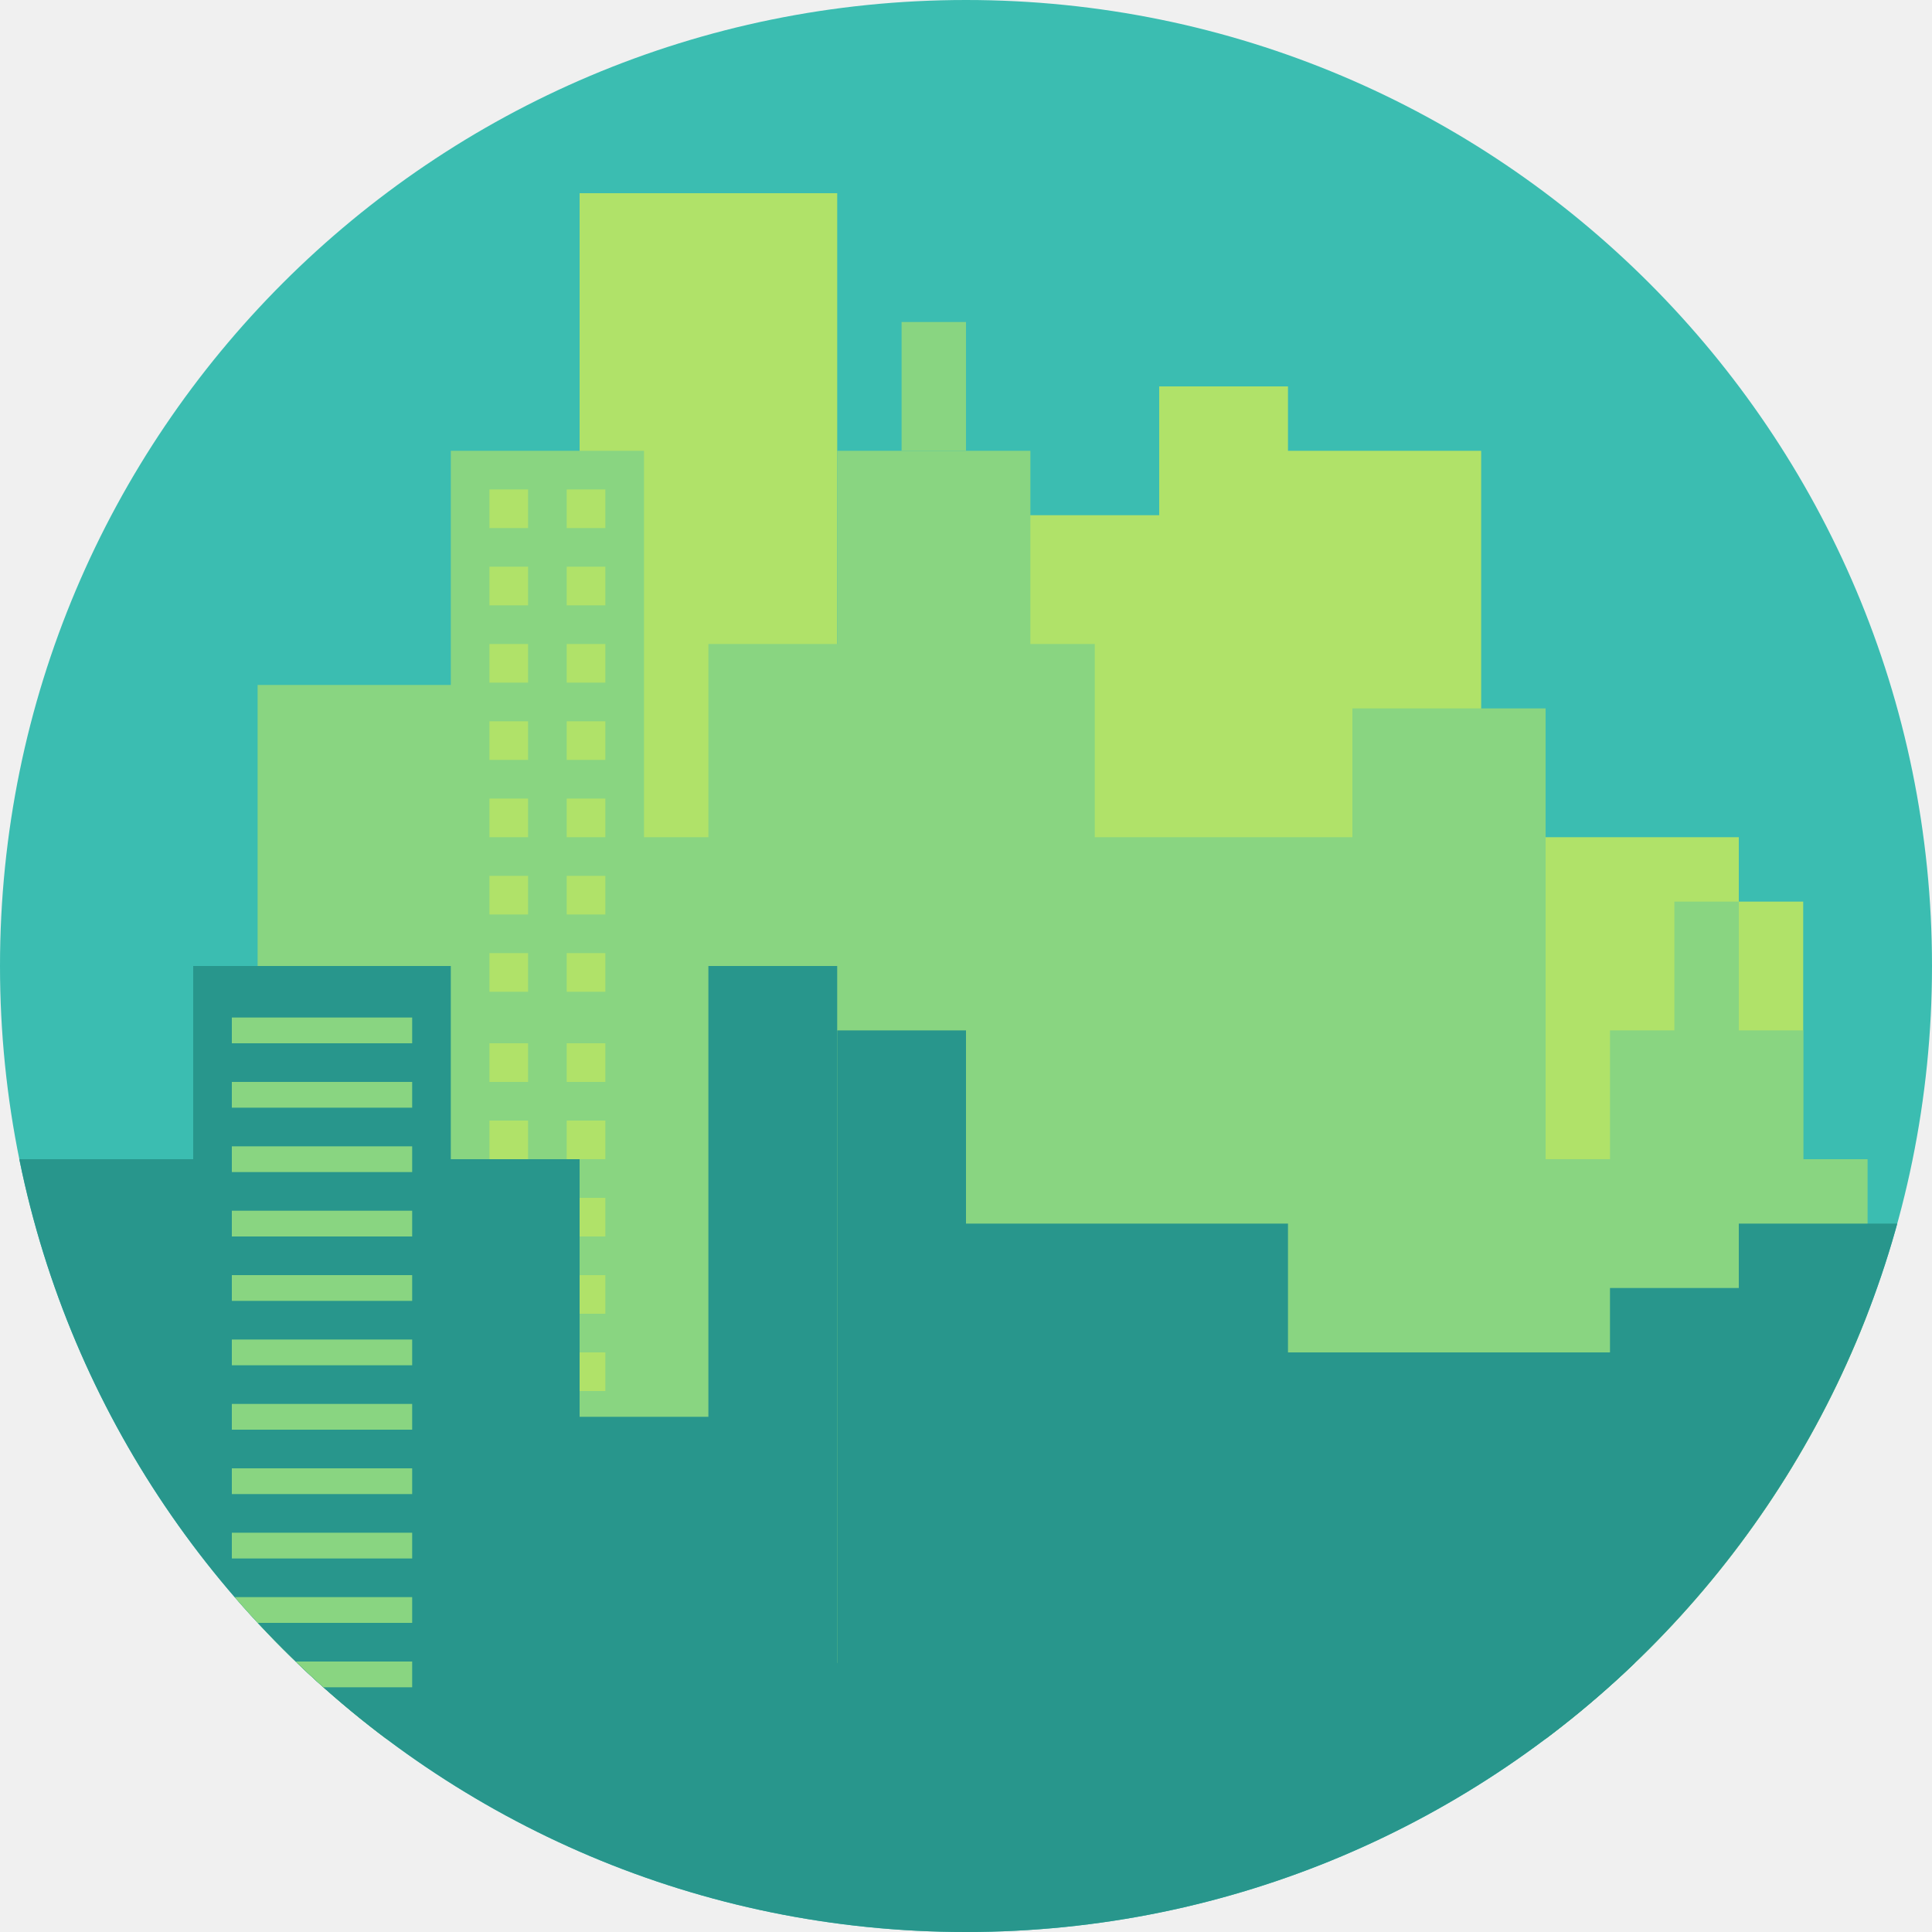
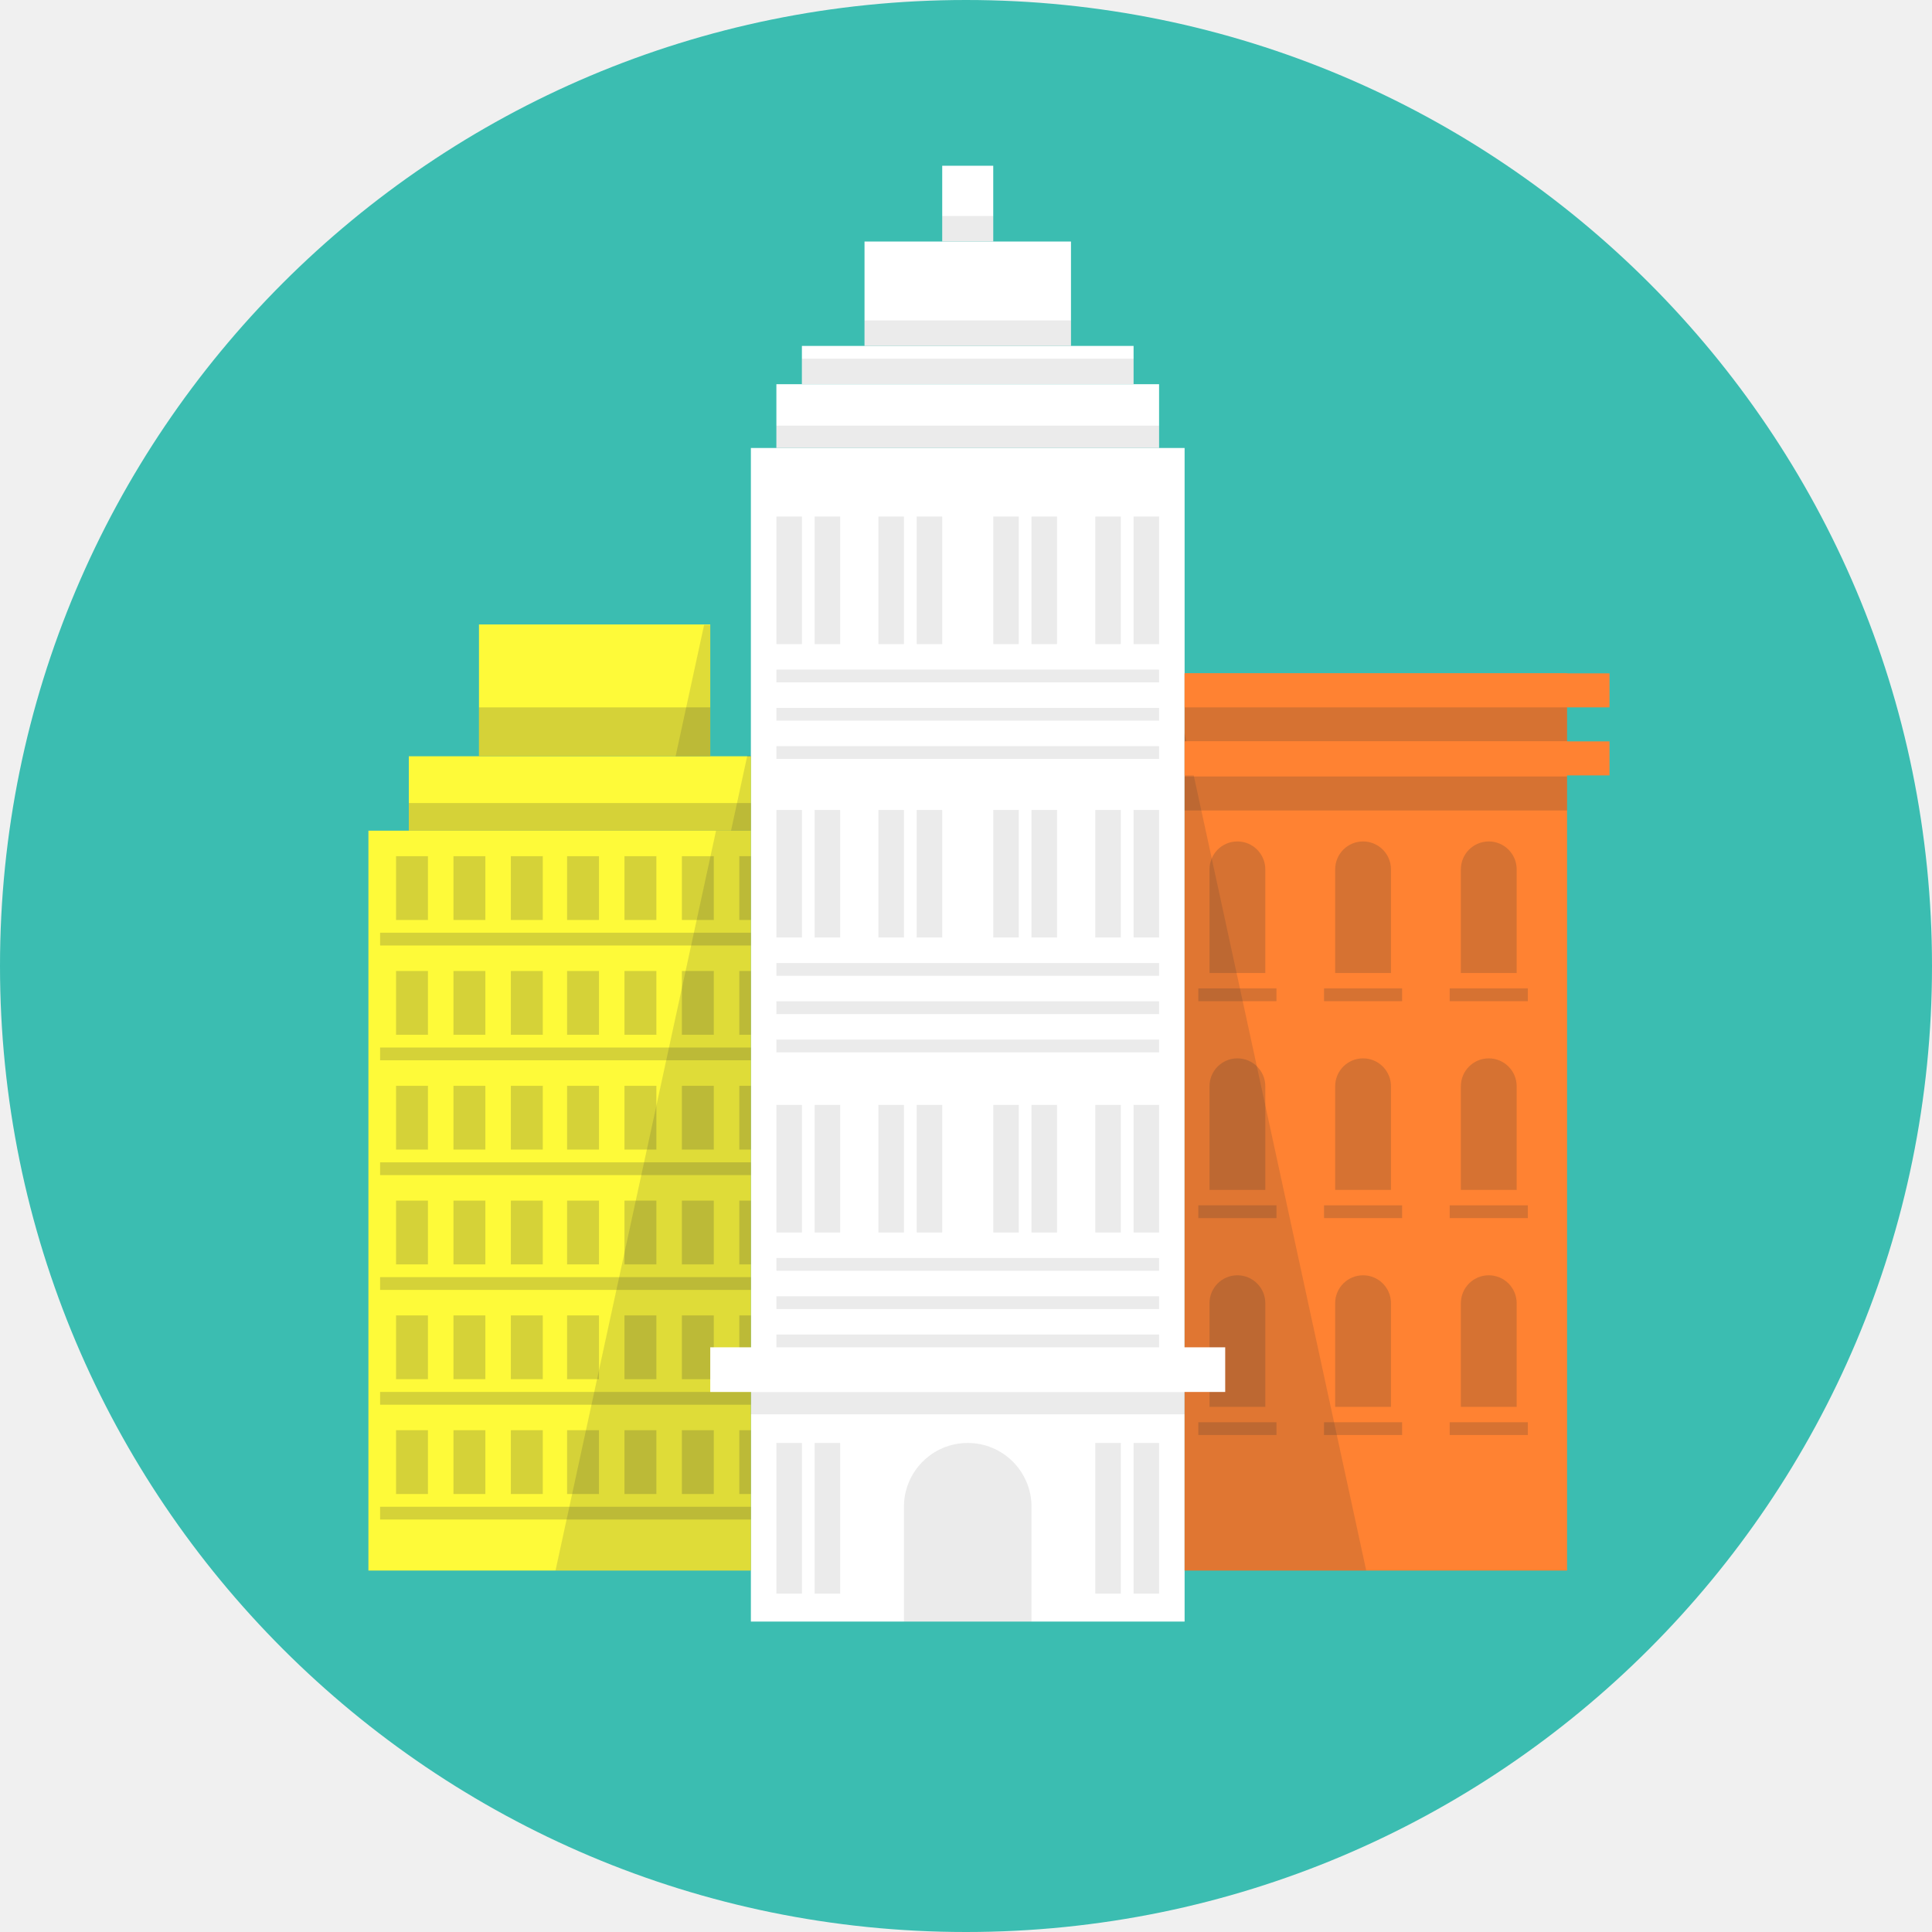
- <svg xmlns="http://www.w3.org/2000/svg" xmlns:xlink="http://www.w3.org/1999/xlink" version="1.1" id="Layer_1" x="0px" y="0px" width="140px" height="140px" viewBox="0 0 140 140" enable-background="new 0 0 140 140" xml:space="preserve">
+ <svg xmlns="http://www.w3.org/2000/svg" version="1.1" id="Layer_1" x="0px" y="0px" width="140px" height="140px" viewBox="0 0 140 140" enable-background="new 0 0 140 140" xml:space="preserve">
+   <circle fill="#3BBDB1" cx="70" cy="70" r="70" />
  <g>
-     <defs>
-       <circle id="SVGID_1_" cx="70" cy="70" r="70" />
-     </defs>
-     <clipPath id="SVGID_2_">
-       <use xlink:href="#SVGID_1_" overflow="visible" />
-     </clipPath>
-     <circle clip-path="url(#SVGID_2_)" fill="#3BBDB1" cx="70" cy="70" r="70" />
-     <g clip-path="url(#SVGID_2_)">
-       <rect x="42" y="14" fill="#B0E269" width="18.667" height="51.333" />
-       <polygon fill="#B0E269" points="93.332,28 84,28 84,37.333 70,37.333 70,65.333 84,65.333 93.332,65.333 93.332,70 107.332,70     107.332,32.667 93.332,32.667   " />
-       <polygon fill="#B0E269" points="126,65.333 126,60.667 112,60.667 112,84 126,84 130.666,84 130.666,65.333   " />
+     <rect x="54.412" y="32.463" fill="#FFFFFF" width="31.429" height="85.042" />
+     <rect x="26.697" y="60.194" fill="#FEFA39" width="27.714" height="53.614" />
+     <rect x="85.841" y="48.793" fill="#FF8232" width="27.714" height="65.015" />
+     <rect x="29.625" y="54.802" fill="#FEFA39" width="24.787" height="5.392" />
+     <rect x="34.708" y="45.25" fill="#FEFA39" width="16.76" height="9.553" />
+     <rect x="29.625" y="58.191" opacity="0.2" fill="#323232" width="24.787" height="2.003" />
+     <rect x="34.708" y="51.258" opacity="0.2" fill="#323232" width="16.76" height="3.544" />
+     <rect x="28.7" y="70.362" opacity="0.2" fill="#323232" width="2.311" height="4.621" />
+     <rect x="32.86" y="70.362" opacity="0.2" fill="#323232" width="2.311" height="4.621" />
+     <rect x="37.02" y="70.362" opacity="0.2" fill="#323232" width="2.311" height="4.621" />
+     <rect x="41.093" y="70.362" opacity="0.2" fill="#323232" width="2.311" height="4.621" />
+     <rect x="45.253" y="70.362" opacity="0.2" fill="#323232" width="2.311" height="4.621" />
+     <rect x="49.413" y="70.362" opacity="0.2" fill="#323232" width="2.311" height="4.621" />
+     <rect x="53.572" y="70.362" opacity="0.2" fill="#323232" width="0.839" height="4.621" />
+     <rect x="27.544" y="75.908" opacity="0.2" fill="#323232" width="26.867" height="0.924" />
+     <rect x="28.7" y="78.682" opacity="0.2" fill="#323232" width="2.311" height="4.621" />
+     <rect x="32.86" y="78.682" opacity="0.2" fill="#323232" width="2.311" height="4.621" />
+     <rect x="37.02" y="78.682" opacity="0.2" fill="#323232" width="2.311" height="4.621" />
+     <rect x="41.093" y="78.682" opacity="0.2" fill="#323232" width="2.311" height="4.621" />
+     <rect x="45.253" y="78.682" opacity="0.2" fill="#323232" width="2.311" height="4.621" />
+     <rect x="49.413" y="78.682" opacity="0.2" fill="#323232" width="2.311" height="4.621" />
+     <rect x="53.572" y="78.682" opacity="0.2" fill="#323232" width="0.839" height="4.621" />
+     <rect x="27.544" y="84.228" opacity="0.2" fill="#323232" width="26.867" height="0.925" />
+     <rect x="28.7" y="87.001" opacity="0.2" fill="#323232" width="2.311" height="4.622" />
+     <rect x="32.86" y="87.001" opacity="0.2" fill="#323232" width="2.311" height="4.622" />
+     <rect x="37.02" y="87.001" opacity="0.2" fill="#323232" width="2.311" height="4.622" />
+     <rect x="41.093" y="87.001" opacity="0.2" fill="#323232" width="2.311" height="4.622" />
+     <rect x="45.253" y="87.001" opacity="0.2" fill="#323232" width="2.311" height="4.622" />
+     <rect x="49.413" y="87.001" opacity="0.2" fill="#323232" width="2.311" height="4.622" />
+     <rect x="53.572" y="87.001" opacity="0.2" fill="#323232" width="0.839" height="4.622" />
+     <rect x="27.544" y="92.547" opacity="0.2" fill="#323232" width="26.867" height="0.925" />
+     <rect x="28.7" y="95.32" opacity="0.2" fill="#323232" width="2.311" height="4.621" />
+     <rect x="32.86" y="95.32" opacity="0.2" fill="#323232" width="2.311" height="4.621" />
+     <rect x="37.02" y="95.32" opacity="0.2" fill="#323232" width="2.311" height="4.621" />
+     <rect x="41.093" y="95.32" opacity="0.2" fill="#323232" width="2.311" height="4.621" />
+     <rect x="45.253" y="95.32" opacity="0.2" fill="#323232" width="2.311" height="4.621" />
+     <rect x="49.413" y="95.32" opacity="0.2" fill="#323232" width="2.311" height="4.621" />
+     <rect x="53.572" y="95.32" opacity="0.2" fill="#323232" width="0.839" height="4.621" />
+     <rect x="27.544" y="100.866" opacity="0.2" fill="#323232" width="26.867" height="0.925" />
+     <rect x="28.7" y="103.639" opacity="0.2" fill="#323232" width="2.311" height="4.623" />
+     <rect x="32.86" y="103.639" opacity="0.2" fill="#323232" width="2.311" height="4.623" />
+     <rect x="37.02" y="103.639" opacity="0.2" fill="#323232" width="2.311" height="4.623" />
+     <rect x="41.093" y="103.639" opacity="0.2" fill="#323232" width="2.311" height="4.623" />
+     <rect x="45.253" y="103.639" opacity="0.2" fill="#323232" width="2.311" height="4.623" />
+     <rect x="49.413" y="103.639" opacity="0.2" fill="#323232" width="2.311" height="4.623" />
+     <rect x="53.572" y="103.639" opacity="0.2" fill="#323232" width="0.839" height="4.623" />
+     <rect x="27.544" y="109.186" opacity="0.2" fill="#323232" width="26.867" height="0.924" />
+     <rect x="28.7" y="62.042" opacity="0.2" fill="#323232" width="2.311" height="4.622" />
+     <rect x="32.86" y="62.042" opacity="0.2" fill="#323232" width="2.311" height="4.622" />
+     <rect x="37.02" y="62.042" opacity="0.2" fill="#323232" width="2.311" height="4.622" />
+     <rect x="41.093" y="62.042" opacity="0.2" fill="#323232" width="2.311" height="4.622" />
+     <rect x="45.253" y="62.042" opacity="0.2" fill="#323232" width="2.311" height="4.622" />
+     <rect x="49.413" y="62.042" opacity="0.2" fill="#323232" width="2.311" height="4.622" />
+     <rect x="53.572" y="62.042" opacity="0.2" fill="#323232" width="0.839" height="4.622" />
+     <rect x="27.544" y="67.588" opacity="0.2" fill="#323232" width="26.867" height="0.925" />
+     <polygon opacity="0.15" fill="#323232" points="54.412,113.808 54.412,60.194 51.887,60.194 40.255,113.808  " />
+     <polygon opacity="0.15" fill="#323232" points="51.468,54.802 51.468,45.288 51.021,45.288 48.956,54.802  " />
+     <polygon opacity="0.15" fill="#323232" points="54.412,60.194 54.412,54.744 54.155,54.744 52.973,60.194  " />
+     <rect x="95.942" y="87.342" opacity="0.2" fill="#323232" width="5.662" height="0.926" />
+     <path opacity="0.2" fill="#323232" d="M98.773,76.693c-1.117,0-2.022,0.904-2.022,2.021v7.511h4.044v-7.511   C100.795,77.598,99.89,76.693,98.773,76.693z" />
+     <rect x="86.835" y="87.342" opacity="0.2" fill="#323232" width="5.662" height="0.926" />
+     <path opacity="0.2" fill="#323232" d="M89.666,76.693c-1.117,0-2.021,0.904-2.021,2.021v7.511h4.044v-7.511   C91.688,77.598,90.782,76.693,89.666,76.693z" />
+     <rect x="105.05" y="87.342" opacity="0.2" fill="#323232" width="5.662" height="0.926" />
+     <path opacity="0.2" fill="#323232" d="M107.881,76.693c-1.116,0-2.021,0.904-2.021,2.021v7.511h4.044v-7.511   C109.903,77.598,108.997,76.693,107.881,76.693z" />
+     <rect x="95.942" y="103.061" opacity="0.2" fill="#323232" width="5.662" height="0.926" />
+     <path opacity="0.2" fill="#323232" d="M98.773,92.412c-1.117,0-2.022,0.905-2.022,2.021v7.512h4.044v-7.512   C100.795,93.317,99.89,92.412,98.773,92.412z" />
+     <rect x="86.835" y="103.061" opacity="0.2" fill="#323232" width="5.662" height="0.926" />
+     <path opacity="0.2" fill="#323232" d="M89.666,92.412c-1.117,0-2.021,0.905-2.021,2.021v7.512h4.044v-7.512   C91.688,93.317,90.782,92.412,89.666,92.412z" />
+     <rect x="105.05" y="103.061" opacity="0.2" fill="#323232" width="5.662" height="0.926" />
+     <path opacity="0.2" fill="#323232" d="M107.881,92.412c-1.116,0-2.021,0.905-2.021,2.021v7.512h4.044v-7.512   C109.903,93.317,108.997,92.412,107.881,92.412z" />
+     <rect x="95.942" y="71.623" opacity="0.2" fill="#323232" width="5.662" height="0.926" />
+     <path opacity="0.2" fill="#323232" d="M98.773,60.974c-1.117,0-2.022,0.906-2.022,2.022v7.51h4.044v-7.51   C100.795,61.88,99.89,60.974,98.773,60.974z" />
+     <rect x="86.835" y="71.623" opacity="0.2" fill="#323232" width="5.662" height="0.926" />
+     <path opacity="0.2" fill="#323232" d="M89.666,60.974c-1.117,0-2.021,0.906-2.021,2.022v7.51h4.044v-7.51   C91.688,61.88,90.782,60.974,89.666,60.974z" />
+     <rect x="105.05" y="71.623" opacity="0.2" fill="#323232" width="5.662" height="0.926" />
+     <path opacity="0.2" fill="#323232" d="M107.881,60.974c-1.116,0-2.021,0.906-2.021,2.022v7.51h4.044v-7.51   C109.903,61.88,108.997,60.974,107.881,60.974z" />
+     <polygon opacity="0.15" fill="#323232" points="85.841,53.139 85.841,113.808 99.002,113.808  " />
+     <g>
+       <rect x="54.412" y="100.867" opacity="0.1" fill="#323232" width="31.429" height="1.617" />
+       <rect x="51.468" y="97.631" fill="#FFFFFF" width="37.315" height="3.236" />
    </g>
-     <g clip-path="url(#SVGID_2_)">
-       <polygon fill="#89D581" points="130.666,84 130.666,74.666 126,74.666 126,65.333 121.332,65.333 121.332,74.666 116.666,74.666     116.666,84 112,84 112,51.333 98,51.333 98,60.667 79.333,60.667 79.332,60.667 79.332,46.667 74.667,46.667 74.667,32.667     60.667,32.667 60.667,46.667 51.333,46.667 51.333,60.667 46.667,60.667 46.667,32.667 32.667,32.667 32.667,49.636     18.667,49.636 18.667,126 32.667,126 46.667,126 79.332,126 79.333,126 98,126 112,126 135.332,126 135.332,84   " />
-       <rect x="65.333" y="23.333" fill="#89D581" width="4.667" height="9.333" />
+     <rect x="85.841" y="48.793" fill="#FF8232" width="30.79" height="2.465" />
+     <rect x="85.841" y="51.258" opacity="0.2" fill="#323232" width="27.714" height="2.465" />
+     <rect x="85.841" y="56.266" opacity="0.2" fill="#323232" width="27.714" height="2.465" />
+     <rect x="85.841" y="53.723" fill="#FF8232" width="30.79" height="2.466" />
+     <g>
+       <rect x="56.26" y="37.431" opacity="0.1" fill="#323232" width="1.849" height="9.243" />
+       <rect x="59.033" y="37.431" opacity="0.1" fill="#323232" width="1.849" height="9.243" />
+       <rect x="63.655" y="37.431" opacity="0.1" fill="#323232" width="1.849" height="9.243" />
+       <rect x="66.428" y="37.431" opacity="0.1" fill="#323232" width="1.849" height="9.243" />
+       <rect x="71.975" y="37.431" opacity="0.1" fill="#323232" width="1.849" height="9.243" />
+       <rect x="74.747" y="37.431" opacity="0.1" fill="#323232" width="1.85" height="9.243" />
+       <rect x="56.26" y="48.524" opacity="0.1" fill="#323232" width="27.731" height="0.924" />
+       <rect x="56.26" y="51.297" opacity="0.1" fill="#323232" width="27.731" height="0.925" />
+       <rect x="56.26" y="54.07" opacity="0.1" fill="#323232" width="27.731" height="0.925" />
+       <rect x="79.37" y="37.431" opacity="0.1" fill="#323232" width="1.849" height="9.243" />
+       <rect x="82.143" y="37.431" opacity="0.1" fill="#323232" width="1.849" height="9.243" />
    </g>
-     <g clip-path="url(#SVGID_2_)">
-       <g>
-         <rect x="35.467" y="35.467" fill="#B0E269" width="2.8" height="2.8" />
-         <rect x="41.067" y="35.467" fill="#B0E269" width="2.8" height="2.8" />
-       </g>
-       <g>
-         <rect x="35.467" y="41.067" fill="#B0E269" width="2.8" height="2.8" />
-         <rect x="41.067" y="41.067" fill="#B0E269" width="2.8" height="2.8" />
-       </g>
-       <g>
-         <rect x="35.467" y="46.667" fill="#B0E269" width="2.8" height="2.8" />
-         <rect x="41.067" y="46.667" fill="#B0E269" width="2.8" height="2.8" />
-       </g>
-       <g>
-         <rect x="35.467" y="52.267" fill="#B0E269" width="2.8" height="2.8" />
-         <rect x="41.067" y="52.267" fill="#B0E269" width="2.8" height="2.8" />
-       </g>
-       <g>
-         <rect x="35.467" y="57.867" fill="#B0E269" width="2.8" height="2.8" />
-         <rect x="41.067" y="57.867" fill="#B0E269" width="2.8" height="2.8" />
-       </g>
-       <g>
-         <rect x="35.467" y="63.467" fill="#B0E269" width="2.8" height="2.8" />
-         <rect x="41.067" y="63.467" fill="#B0E269" width="2.8" height="2.8" />
-       </g>
-       <g>
-         <rect x="35.467" y="69.067" fill="#B0E269" width="2.8" height="2.8" />
-         <rect x="41.067" y="69.067" fill="#B0E269" width="2.8" height="2.8" />
-       </g>
-       <g>
-         <rect x="35.467" y="75.6" fill="#B0E269" width="2.8" height="2.801" />
-         <rect x="41.067" y="75.6" fill="#B0E269" width="2.8" height="2.801" />
-       </g>
-       <g>
-         <rect x="35.467" y="81.2" fill="#B0E269" width="2.8" height="2.8" />
-         <rect x="41.067" y="81.2" fill="#B0E269" width="2.8" height="2.8" />
-       </g>
-       <g>
-         <rect x="35.467" y="86.8" fill="#B0E269" width="2.8" height="2.8" />
-         <rect x="41.067" y="86.8" fill="#B0E269" width="2.8" height="2.8" />
-       </g>
-       <g>
-         <rect x="35.467" y="92.4" fill="#B0E269" width="2.8" height="2.8" />
-         <rect x="41.067" y="92.4" fill="#B0E269" width="2.8" height="2.8" />
-       </g>
-       <g>
-         <rect x="35.467" y="98" fill="#B0E269" width="2.8" height="2.8" />
-         <rect x="41.067" y="98" fill="#B0E269" width="2.8" height="2.8" />
-       </g>
+     <g>
+       <rect x="56.26" y="58.692" opacity="0.1" fill="#323232" width="1.849" height="9.243" />
+       <rect x="59.033" y="58.692" opacity="0.1" fill="#323232" width="1.849" height="9.243" />
+       <rect x="63.655" y="58.692" opacity="0.1" fill="#323232" width="1.849" height="9.243" />
+       <rect x="66.428" y="58.692" opacity="0.1" fill="#323232" width="1.849" height="9.243" />
+       <rect x="71.975" y="58.692" opacity="0.1" fill="#323232" width="1.849" height="9.243" />
+       <rect x="74.747" y="58.692" opacity="0.1" fill="#323232" width="1.85" height="9.243" />
+       <rect x="56.26" y="69.785" opacity="0.1" fill="#323232" width="27.731" height="0.926" />
+       <rect x="56.26" y="72.559" opacity="0.1" fill="#323232" width="27.731" height="0.925" />
+       <rect x="56.26" y="75.332" opacity="0.1" fill="#323232" width="27.731" height="0.925" />
+       <rect x="79.37" y="58.692" opacity="0.1" fill="#323232" width="1.849" height="9.243" />
+       <rect x="82.143" y="58.692" opacity="0.1" fill="#323232" width="1.849" height="9.243" />
    </g>
-     <g clip-path="url(#SVGID_2_)">
-       <polygon fill="#28968C" points="51.333,102.667 42,102.667 42,84 32.667,84 32.667,70 14,70 14,84 0,84 0,126 14,126 32.667,126     42,126 51.333,126 60.666,126 60.666,70 51.333,70   " />
-       <polygon fill="#28968C" points="126,88.667 126,93.333 116.666,93.333 116.666,98 93.332,98 93.332,88.667 70,88.667 70,74.666     60.667,74.666 60.667,126 70,126 93.332,126 116.666,126 126,126 140,126 140,88.667   " />
+     <g>
+       <rect x="56.26" y="80.067" opacity="0.1" fill="#323232" width="1.849" height="9.244" />
+       <rect x="59.033" y="80.067" opacity="0.1" fill="#323232" width="1.849" height="9.244" />
+       <rect x="63.655" y="80.067" opacity="0.1" fill="#323232" width="1.849" height="9.244" />
+       <rect x="66.428" y="80.067" opacity="0.1" fill="#323232" width="1.849" height="9.244" />
+       <rect x="71.975" y="80.067" opacity="0.1" fill="#323232" width="1.849" height="9.244" />
+       <rect x="74.747" y="80.067" opacity="0.1" fill="#323232" width="1.85" height="9.244" />
+       <rect x="56.26" y="91.16" opacity="0.1" fill="#323232" width="27.731" height="0.925" />
+       <rect x="56.26" y="93.934" opacity="0.1" fill="#323232" width="27.731" height="0.924" />
+       <rect x="56.26" y="96.707" opacity="0.1" fill="#323232" width="27.731" height="0.924" />
+       <rect x="79.37" y="80.067" opacity="0.1" fill="#323232" width="1.849" height="9.244" />
+       <rect x="82.143" y="80.067" opacity="0.1" fill="#323232" width="1.849" height="9.244" />
    </g>
-     <rect x="18.25" y="120.5" clip-path="url(#SVGID_2_)" fill="#28968C" width="105" height="23.5" />
-     <g clip-path="url(#SVGID_2_)">
-       <rect x="16.8" y="73.732" fill="#89D581" width="13.067" height="1.867" />
-       <rect x="16.8" y="83.066" fill="#89D581" width="13.067" height="1.867" />
-       <rect x="16.8" y="92.4" fill="#89D581" width="13.067" height="1.865" />
-       <rect x="16.8" y="101.732" fill="#89D581" width="13.067" height="1.867" />
-       <rect x="16.8" y="111.066" fill="#89D581" width="13.067" height="1.867" />
-       <rect x="16.8" y="120.4" fill="#89D581" width="13.067" height="1.865" />
-       <rect x="16.8" y="115.732" fill="#89D581" width="13.067" height="1.867" />
-       <rect x="16.8" y="106.4" fill="#89D581" width="13.067" height="1.865" />
-       <rect x="16.8" y="97.066" fill="#89D581" width="13.067" height="1.867" />
-       <rect x="16.8" y="87.732" fill="#89D581" width="13.067" height="1.867" />
-       <rect x="16.8" y="78.4" fill="#89D581" width="13.067" height="1.865" />
-     </g>
+     <rect x="56.26" y="104.563" opacity="0.1" fill="#323232" width="1.849" height="10.92" />
+     <rect x="59.033" y="104.563" opacity="0.1" fill="#323232" width="1.849" height="10.92" />
+     <rect x="79.37" y="104.563" opacity="0.1" fill="#323232" width="1.849" height="10.92" />
+     <rect x="82.143" y="104.563" opacity="0.1" fill="#323232" width="1.849" height="10.92" />
+     <path opacity="0.1" fill="#323232" d="M70.126,104.563c-2.553,0-4.622,2.069-4.622,4.622v8.319h9.243v-8.319   C74.747,106.633,72.679,104.563,70.126,104.563z" />
+     <rect x="56.26" y="27.841" fill="#FFFFFF" width="27.731" height="4.622" />
+     <rect x="58.109" y="25.067" fill="#FFFFFF" width="24.034" height="2.773" />
+     <rect x="62.646" y="17.502" fill="#FFFFFF" width="14.961" height="7.565" />
+     <rect x="68.277" y="12.011" fill="#FFFFFF" width="3.697" height="5.491" />
+     <rect x="56.26" y="30.845" opacity="0.1" fill="#323232" width="27.731" height="1.618" />
+     <rect x="58.109" y="25.992" opacity="0.1" fill="#323232" width="24.034" height="1.849" />
+     <rect x="62.646" y="23.219" opacity="0.1" fill="#323232" width="14.961" height="1.848" />
+     <rect x="68.277" y="15.654" opacity="0.1" fill="#323232" width="3.697" height="1.848" />
  </g>
</svg>
